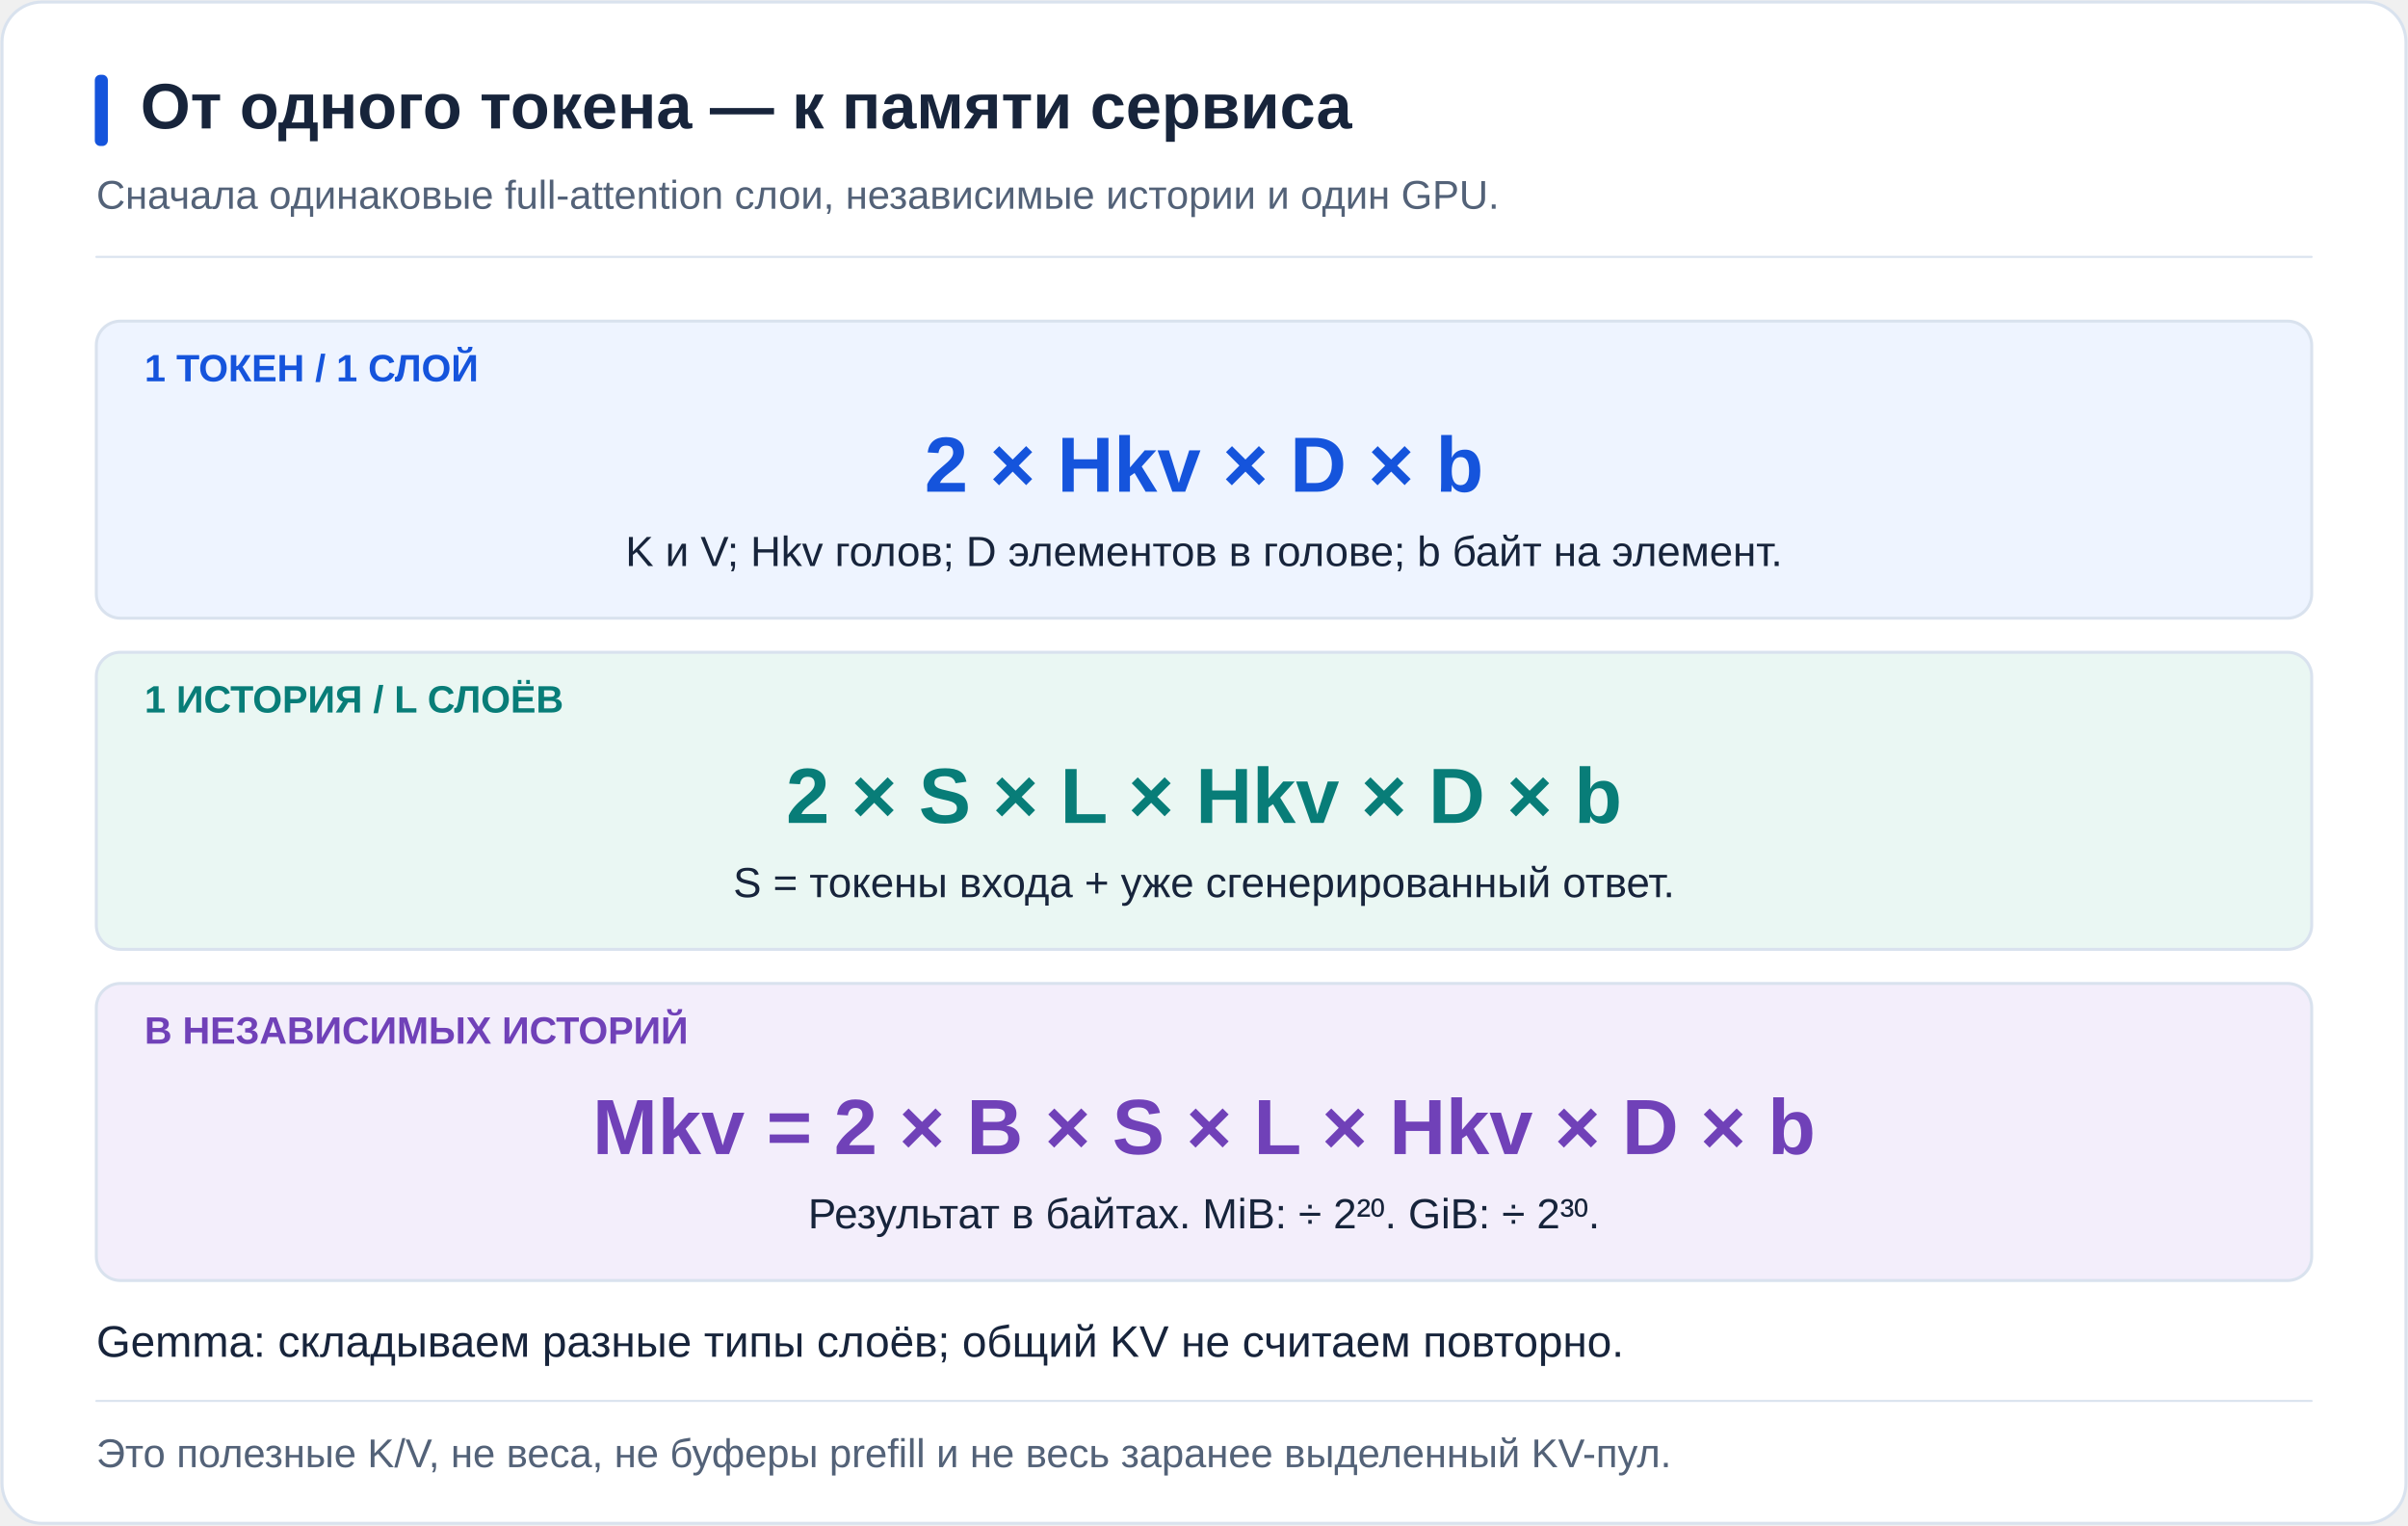
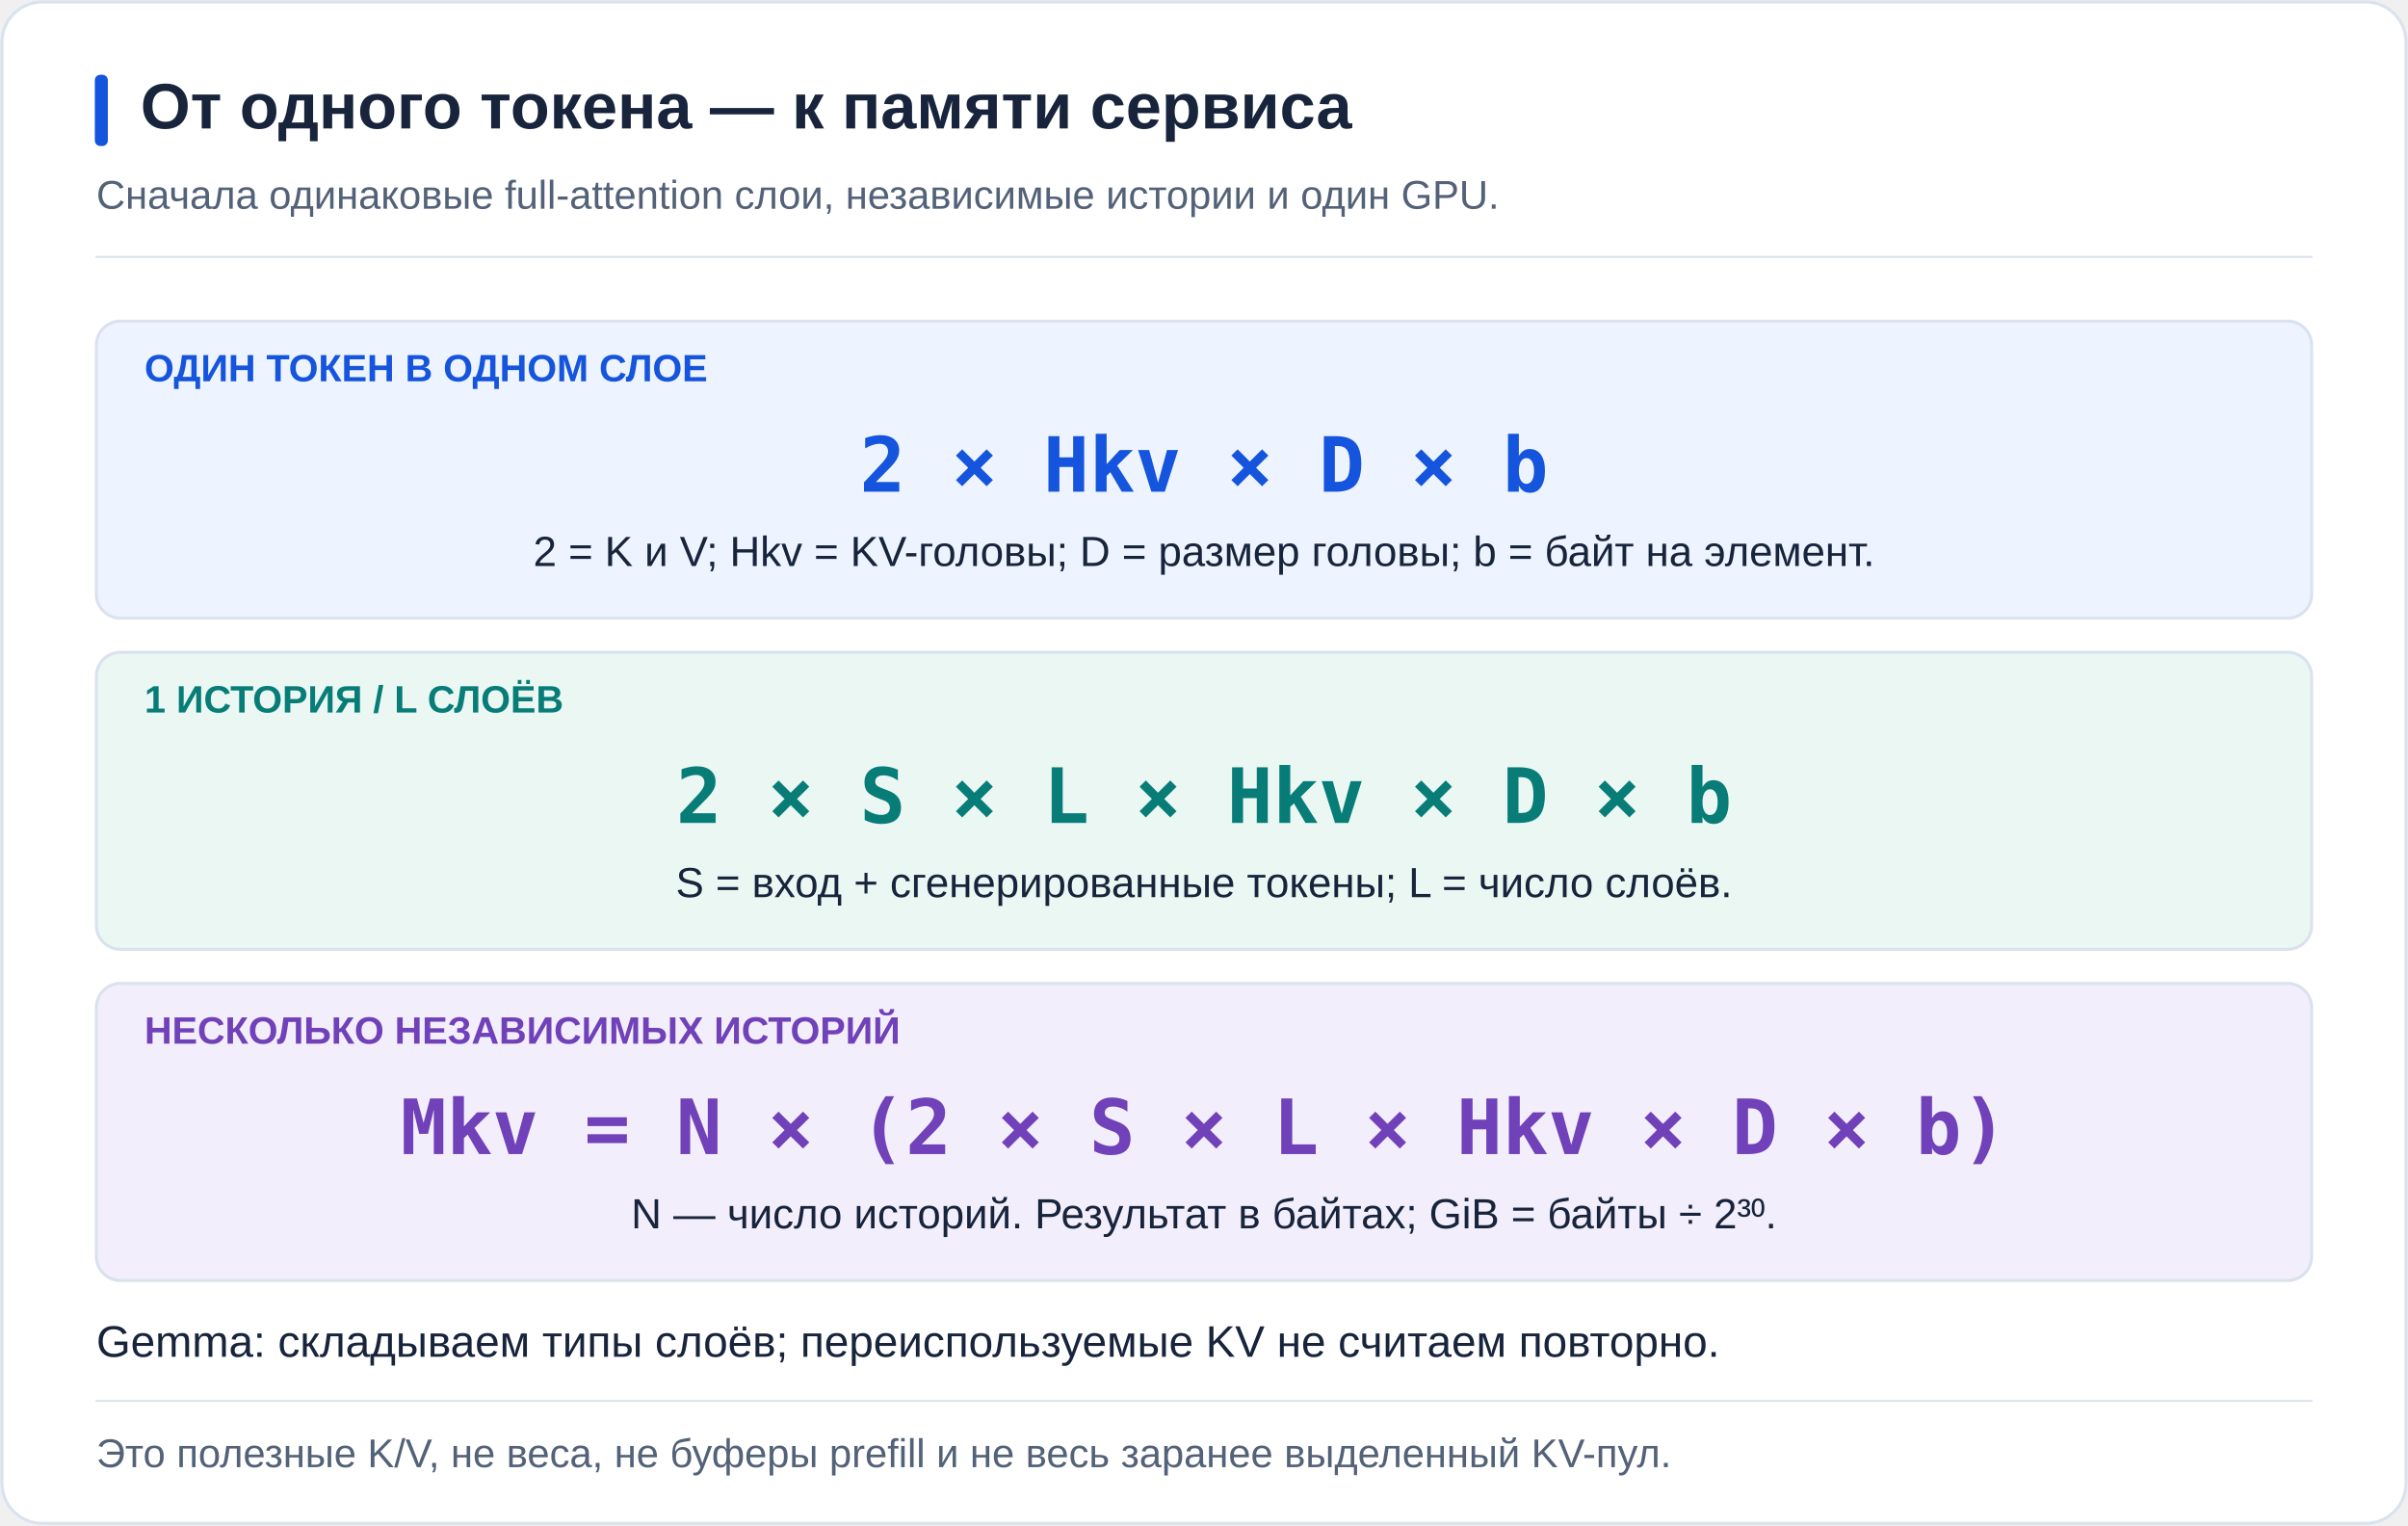
<svg xmlns="http://www.w3.org/2000/svg" width="1200" height="760" viewBox="0 0 1200 760" role="img" aria-labelledby="title desc" data-design="hardfest-v2">
  <defs>
    <marker id="arrow-1554dc" viewBox="0 0 10 10" refX="10" refY="5" markerWidth="10" markerHeight="10" markerUnits="userSpaceOnUse" orient="auto">
      <path d="M0 0 L10 5 L0 10 Z" fill="#1554dc" />
    </marker>
    <marker id="arrow-087d78" viewBox="0 0 10 10" refX="10" refY="5" markerWidth="10" markerHeight="10" markerUnits="userSpaceOnUse" orient="auto">
      <path d="M0 0 L10 5 L0 10 Z" fill="#087d78" />
    </marker>
    <marker id="arrow-7041b8" viewBox="0 0 10 10" refX="10" refY="5" markerWidth="10" markerHeight="10" markerUnits="userSpaceOnUse" orient="auto">
      <path d="M0 0 L10 5 L0 10 Z" fill="#7041b8" />
    </marker>
    <marker id="arrow-536278" viewBox="0 0 10 10" refX="10" refY="5" markerWidth="10" markerHeight="10" markerUnits="userSpaceOnUse" orient="auto">
      <path d="M0 0 L10 5 L0 10 Z" fill="#536278" />
    </marker>
  </defs>
-   <style>text{font-family:Arial,Helvetica,sans-serif;font-variant-numeric:tabular-nums}</style>
+   <style>text{font-family:Arial,Helvetica,sans-serif;font-variant-numeric:tabular-nums}.formula{font-family:"DejaVu Sans Mono",Menlo,Consolas,monospace}</style>
  <rect x="1" y="1" width="1198" height="758" rx="20" fill="#ffffff" stroke="#d9e2ee" stroke-width="1.5" />
  <rect x="48" y="38" width="5" height="34" rx="2" fill="#1554dc" stroke="#1554dc" stroke-width="1.5" />
  <text x="70" y="64" font-size="32" fill="#17243b" text-anchor="start" font-weight="700" data-max-width="1082">
    <tspan x="70" dy="0">От одного токена — к памяти сервиса</tspan>
  </text>
  <text x="48" y="104" font-size="20" fill="#536278" text-anchor="start" data-max-width="1104">
    <tspan x="48" dy="0">Сначала одинаковые full-attention слои, независимые истории и один GPU.</tspan>
  </text>
  <path d="M48 128 H1152" fill="none" stroke="#d9e2ee" stroke-width="1" stroke-linejoin="round" stroke-linecap="round" />
  <rect x="48" y="160" width="1104" height="148" rx="12" fill="#eef4ff" stroke="#d9e2ee" stroke-width="1.5" />
  <text x="72" y="190" font-size="19" fill="#1554dc" text-anchor="start" font-weight="700" data-max-width="1056">
-     <tspan x="72" dy="0">1 ТОКЕН / 1 СЛОЙ</tspan>
+     <tspan x="72" dy="0">ОДИН ТОКЕН В ОДНОМ СЛОЕ</tspan>
  </text>
-   <text x="600" y="245" font-size="39" fill="#1554dc" text-anchor="middle" font-weight="700" data-max-width="1056">
+   <text x="600" y="245" font-size="38" fill="#1554dc" text-anchor="middle" font-weight="700" data-max-width="1056" class="formula">
    <tspan x="600" dy="0">2 × Hkv × D × b</tspan>
  </text>
  <text x="600" y="282" font-size="21" fill="#17243b" text-anchor="middle" data-max-width="1056">
-     <tspan x="600" dy="0">K и V; Hkv голов; D элементов в голове; b байт на элемент.</tspan>
+     <tspan x="600" dy="0">2 = K и V; Hkv = KV-головы; D = размер головы; b = байт на элемент.</tspan>
  </text>
  <rect x="48" y="325" width="1104" height="148" rx="12" fill="#eaf7f3" stroke="#d9e2ee" stroke-width="1.5" />
  <text x="72" y="355" font-size="19" fill="#087d78" text-anchor="start" font-weight="700" data-max-width="1056">
    <tspan x="72" dy="0">1 ИСТОРИЯ / L СЛОЁВ</tspan>
  </text>
-   <text x="600" y="410" font-size="39" fill="#087d78" text-anchor="middle" font-weight="700" data-max-width="1056">
+   <text x="600" y="410" font-size="38" fill="#087d78" text-anchor="middle" font-weight="700" data-max-width="1056" class="formula">
    <tspan x="600" dy="0">2 × S × L × Hkv × D × b</tspan>
  </text>
  <text x="600" y="447" font-size="21" fill="#17243b" text-anchor="middle" data-max-width="1056">
-     <tspan x="600" dy="0">S = токены входа + уже сгенерированный ответ.</tspan>
+     <tspan x="600" dy="0">S = вход + сгенерированные токены; L = число слоёв.</tspan>
  </text>
  <rect x="48" y="490" width="1104" height="148" rx="12" fill="#f3eefb" stroke="#d9e2ee" stroke-width="1.5" />
  <text x="72" y="520" font-size="19" fill="#7041b8" text-anchor="start" font-weight="700" data-max-width="1056">
-     <tspan x="72" dy="0">B НЕЗАВИСИМЫХ ИСТОРИЙ</tspan>
+     <tspan x="72" dy="0">НЕСКОЛЬКО НЕЗАВИСИМЫХ ИСТОРИЙ</tspan>
  </text>
-   <text x="600" y="575" font-size="39" fill="#7041b8" text-anchor="middle" font-weight="700" data-max-width="1056">
-     <tspan x="600" dy="0">Mkv = 2 × B × S × L × Hkv × D × b</tspan>
+   <text x="600" y="575" font-size="38" fill="#7041b8" text-anchor="middle" font-weight="700" data-max-width="1056" class="formula">
+     <tspan x="600" dy="0">Mkv = N × (2 × S × L × Hkv × D × b)</tspan>
  </text>
  <text x="600" y="612" font-size="21" fill="#17243b" text-anchor="middle" data-max-width="1056">
-     <tspan x="600" dy="0">Результат в байтах. MiB: ÷ 2²⁰. GiB: ÷ 2³⁰.</tspan>
+     <tspan x="600" dy="0">N — число историй. Результат в байтах; GiB = байты ÷ 2³⁰.</tspan>
  </text>
  <text x="48" y="676" font-size="22" fill="#17243b" text-anchor="start" data-max-width="1104">
-     <tspan x="48" dy="0">Gemma: складываем разные типы слоёв; общий KV не считаем повторно.</tspan>
+     <tspan x="48" dy="0">Gemma: складываем типы слоёв; переиспользуемые KV не считаем повторно.</tspan>
  </text>
  <path d="M48 698 H1152" fill="none" stroke="#d9e2ee" stroke-width="1" stroke-linejoin="round" stroke-linecap="round" />
  <text x="48" y="731" font-size="20" fill="#536278" text-anchor="start" data-max-width="1104">
    <tspan x="48" dy="0">Это полезные K/V, не веса, не буферы prefill и не весь заранее выделенный KV-пул.</tspan>
  </text>
</svg>
